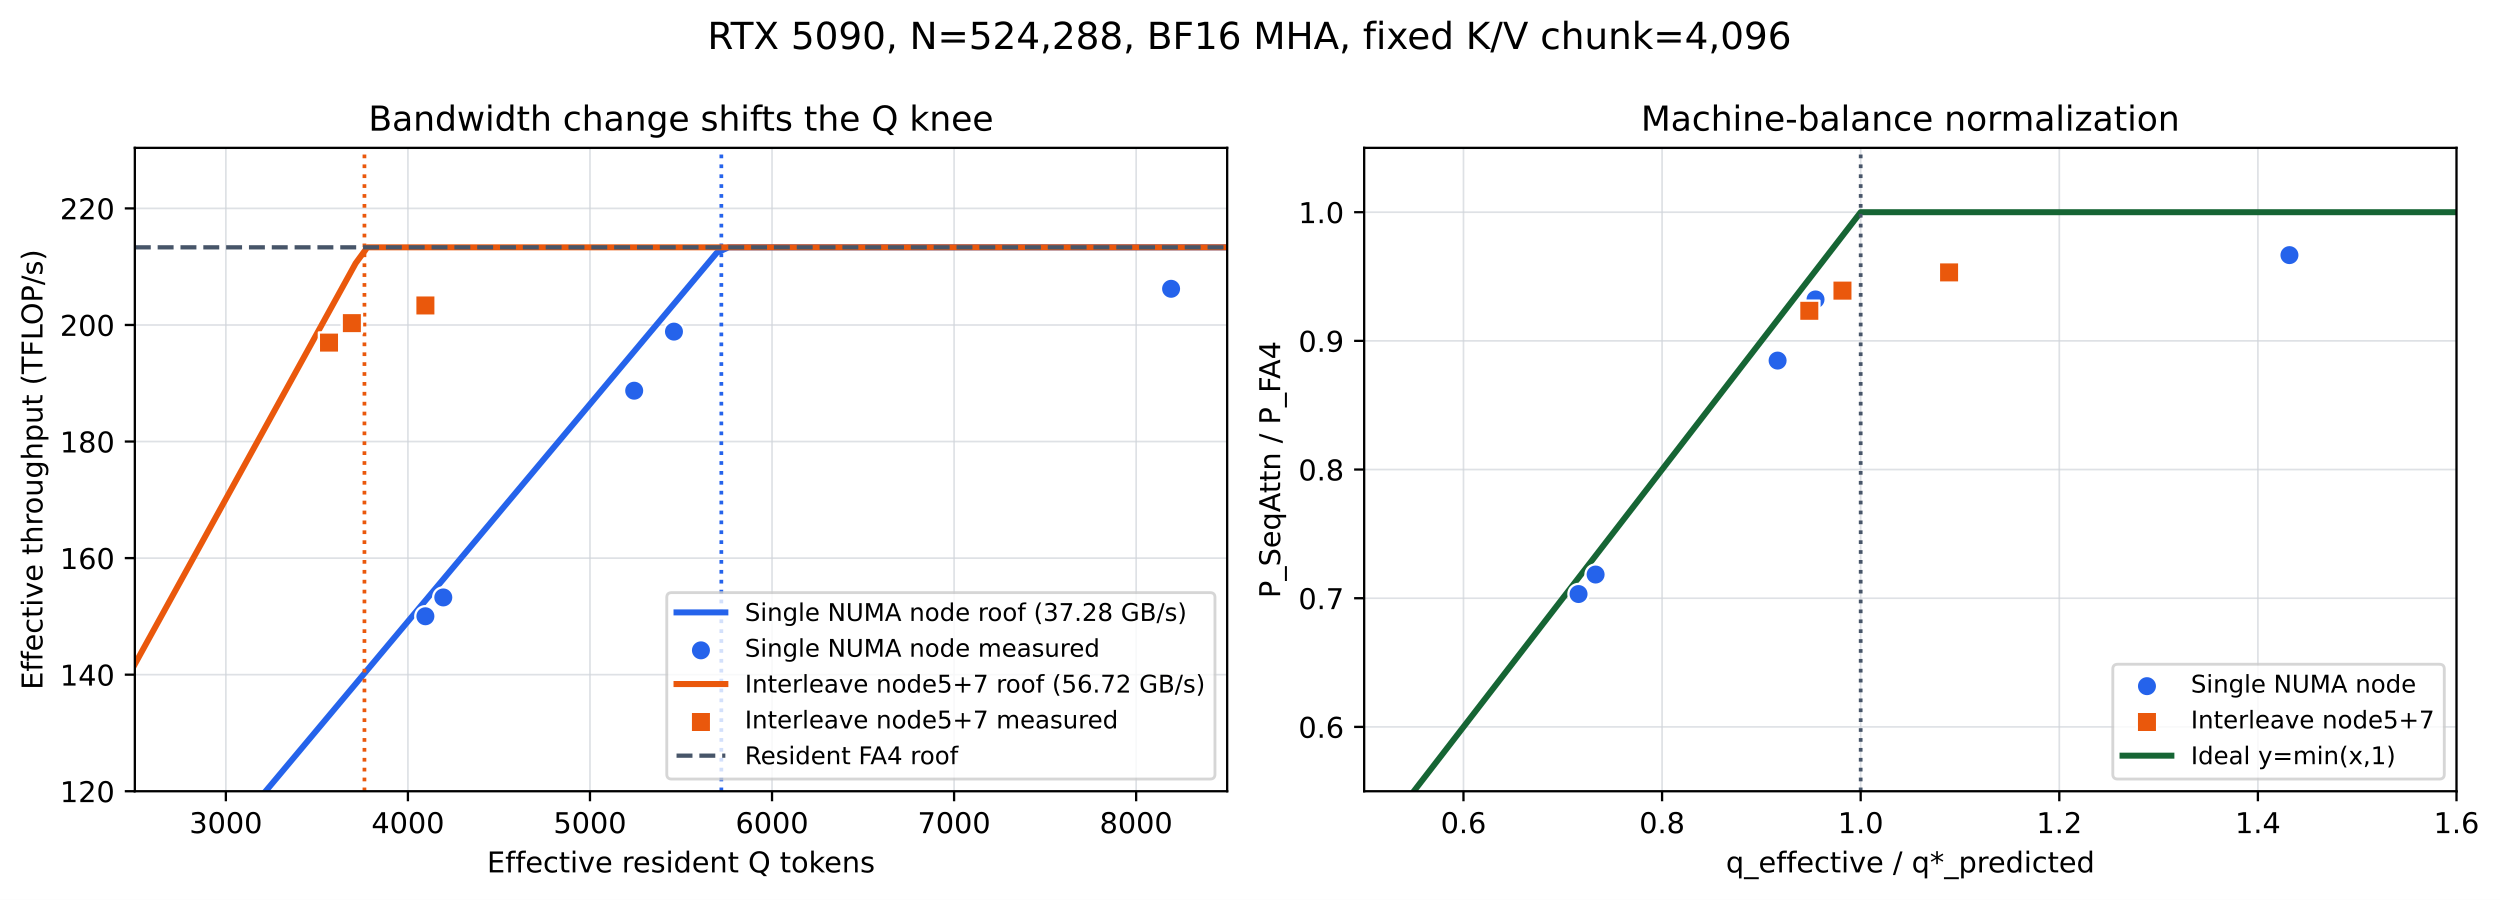
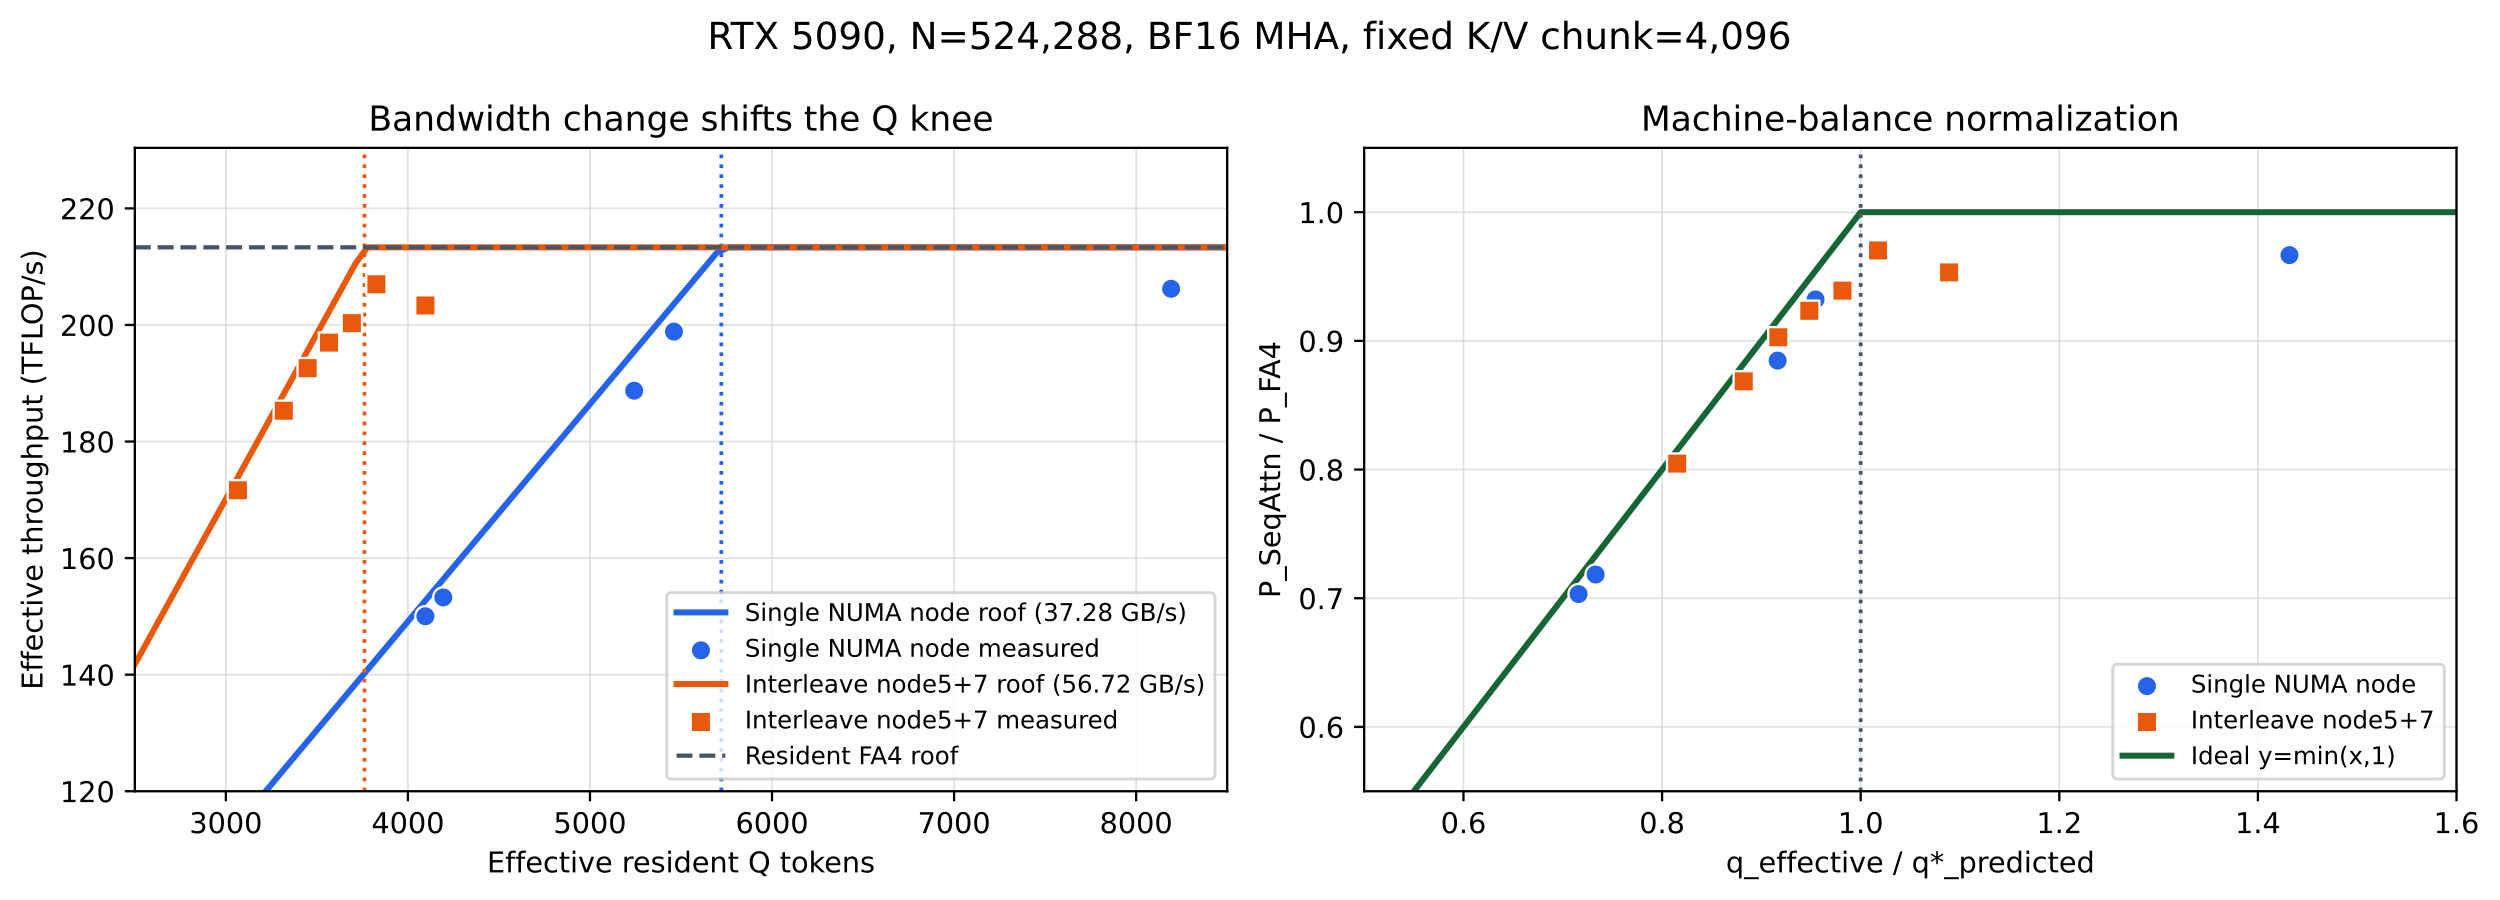
<svg xmlns="http://www.w3.org/2000/svg" xmlns:xlink="http://www.w3.org/1999/xlink" width="870.792pt" height="313.437pt" viewBox="0 0 870.792 313.437" version="1.1">
  <defs>
    <style type="text/css">*{stroke-linejoin: round; stroke-linecap: butt}</style>
  </defs>
  <g id="figure_1">
    <g id="patch_1">
      <path d="M 0 313.437 L 870.792 313.437 L 870.792 -0 L 0 -0 z " style="fill: #ffffff" />
    </g>
    <g id="axes_1">
      <g id="patch_2">
        <path d="M 46.966 275.603 L 427.443 275.603 L 427.443 51.504 L 46.966 51.504 z " style="fill: #ffffff" />
      </g>
      <g id="matplotlib.axis_1">
        <g id="xtick_1">
          <g id="line2d_1">
-             <path d="M 78.672 275.603 L 78.672 51.504 " clip-path="url(#pd5afbc56f9)" style="fill: none; stroke: #d1d5db; stroke-opacity: 0.7; stroke-width: 0.6; stroke-linecap: square" />
+             <path d="M 78.672 275.603 L 78.672 51.504 " clip-path="url(#pc4603f9b77)" style="fill: none; stroke: #d1d5db; stroke-opacity: 0.7; stroke-width: 0.6; stroke-linecap: square" />
          </g>
          <g id="line2d_2">
            <defs>
-               <path id="m9363a20532" d="M 0 0 L 0 3.5 " style="stroke: #000000; stroke-width: 0.8" />
+               <path id="mdfac360afe" d="M 0 0 L 0 3.5 " style="stroke: #000000; stroke-width: 0.8" />
            </defs>
            <g>
-               <use xlink:href="#m9363a20532" x="78.672" y="275.603" style="stroke: #000000; stroke-width: 0.8" />
+               <use xlink:href="#mdfac360afe" x="78.672" y="275.603" style="stroke: #000000; stroke-width: 0.8" />
            </g>
          </g>
          <g id="text_1">
            <text style="font-size: 10px; font-family: 'DejaVu Sans', 'Bitstream Vera Sans', 'Computer Modern Sans Serif', 'Lucida Grande', 'Verdana', 'Geneva', 'Lucid', 'Arial', 'Helvetica', 'Avant Garde', sans-serif; text-anchor: middle" x="78.672" y="290.201" transform="rotate(-0 78.67208 290.2012)">3000</text>
          </g>
        </g>
        <g id="xtick_2">
          <g id="line2d_3">
-             <path d="M 142.085 275.603 L 142.085 51.504 " clip-path="url(#pd5afbc56f9)" style="fill: none; stroke: #d1d5db; stroke-opacity: 0.7; stroke-width: 0.6; stroke-linecap: square" />
+             <path d="M 142.085 275.603 L 142.085 51.504 " clip-path="url(#pc4603f9b77)" style="fill: none; stroke: #d1d5db; stroke-opacity: 0.7; stroke-width: 0.6; stroke-linecap: square" />
          </g>
          <g id="line2d_4">
            <g>
-               <use xlink:href="#m9363a20532" x="142.085" y="275.603" style="stroke: #000000; stroke-width: 0.8" />
+               <use xlink:href="#mdfac360afe" x="142.085" y="275.603" style="stroke: #000000; stroke-width: 0.8" />
            </g>
          </g>
          <g id="text_2">
            <text style="font-size: 10px; font-family: 'DejaVu Sans', 'Bitstream Vera Sans', 'Computer Modern Sans Serif', 'Lucida Grande', 'Verdana', 'Geneva', 'Lucid', 'Arial', 'Helvetica', 'Avant Garde', sans-serif; text-anchor: middle" x="142.085" y="290.201" transform="rotate(-0 142.085 290.2012)">4000</text>
          </g>
        </g>
        <g id="xtick_3">
          <g id="line2d_5">
-             <path d="M 205.498 275.603 L 205.498 51.504 " clip-path="url(#pd5afbc56f9)" style="fill: none; stroke: #d1d5db; stroke-opacity: 0.7; stroke-width: 0.6; stroke-linecap: square" />
+             <path d="M 205.498 275.603 L 205.498 51.504 " clip-path="url(#pc4603f9b77)" style="fill: none; stroke: #d1d5db; stroke-opacity: 0.7; stroke-width: 0.6; stroke-linecap: square" />
          </g>
          <g id="line2d_6">
            <g>
-               <use xlink:href="#m9363a20532" x="205.498" y="275.603" style="stroke: #000000; stroke-width: 0.8" />
+               <use xlink:href="#mdfac360afe" x="205.498" y="275.603" style="stroke: #000000; stroke-width: 0.8" />
            </g>
          </g>
          <g id="text_3">
            <text style="font-size: 10px; font-family: 'DejaVu Sans', 'Bitstream Vera Sans', 'Computer Modern Sans Serif', 'Lucida Grande', 'Verdana', 'Geneva', 'Lucid', 'Arial', 'Helvetica', 'Avant Garde', sans-serif; text-anchor: middle" x="205.498" y="290.201" transform="rotate(-0 205.4979 290.2012)">5000</text>
          </g>
        </g>
        <g id="xtick_4">
          <g id="line2d_7">
-             <path d="M 268.911 275.603 L 268.911 51.504 " clip-path="url(#pd5afbc56f9)" style="fill: none; stroke: #d1d5db; stroke-opacity: 0.7; stroke-width: 0.6; stroke-linecap: square" />
+             <path d="M 268.911 275.603 L 268.911 51.504 " clip-path="url(#pc4603f9b77)" style="fill: none; stroke: #d1d5db; stroke-opacity: 0.7; stroke-width: 0.6; stroke-linecap: square" />
          </g>
          <g id="line2d_8">
            <g>
-               <use xlink:href="#m9363a20532" x="268.911" y="275.603" style="stroke: #000000; stroke-width: 0.8" />
+               <use xlink:href="#mdfac360afe" x="268.911" y="275.603" style="stroke: #000000; stroke-width: 0.8" />
            </g>
          </g>
          <g id="text_4">
            <text style="font-size: 10px; font-family: 'DejaVu Sans', 'Bitstream Vera Sans', 'Computer Modern Sans Serif', 'Lucida Grande', 'Verdana', 'Geneva', 'Lucid', 'Arial', 'Helvetica', 'Avant Garde', sans-serif; text-anchor: middle" x="268.911" y="290.201" transform="rotate(-0 268.9108 290.2012)">6000</text>
          </g>
        </g>
        <g id="xtick_5">
          <g id="line2d_9">
-             <path d="M 332.324 275.603 L 332.324 51.504 " clip-path="url(#pd5afbc56f9)" style="fill: none; stroke: #d1d5db; stroke-opacity: 0.7; stroke-width: 0.6; stroke-linecap: square" />
+             <path d="M 332.324 275.603 L 332.324 51.504 " clip-path="url(#pc4603f9b77)" style="fill: none; stroke: #d1d5db; stroke-opacity: 0.7; stroke-width: 0.6; stroke-linecap: square" />
          </g>
          <g id="line2d_10">
            <g>
-               <use xlink:href="#m9363a20532" x="332.324" y="275.603" style="stroke: #000000; stroke-width: 0.8" />
+               <use xlink:href="#mdfac360afe" x="332.324" y="275.603" style="stroke: #000000; stroke-width: 0.8" />
            </g>
          </g>
          <g id="text_5">
            <text style="font-size: 10px; font-family: 'DejaVu Sans', 'Bitstream Vera Sans', 'Computer Modern Sans Serif', 'Lucida Grande', 'Verdana', 'Geneva', 'Lucid', 'Arial', 'Helvetica', 'Avant Garde', sans-serif; text-anchor: middle" x="332.324" y="290.201" transform="rotate(-0 332.3238 290.2012)">7000</text>
          </g>
        </g>
        <g id="xtick_6">
          <g id="line2d_11">
-             <path d="M 395.737 275.603 L 395.737 51.504 " clip-path="url(#pd5afbc56f9)" style="fill: none; stroke: #d1d5db; stroke-opacity: 0.7; stroke-width: 0.6; stroke-linecap: square" />
+             <path d="M 395.737 275.603 L 395.737 51.504 " clip-path="url(#pc4603f9b77)" style="fill: none; stroke: #d1d5db; stroke-opacity: 0.7; stroke-width: 0.6; stroke-linecap: square" />
          </g>
          <g id="line2d_12">
            <g>
-               <use xlink:href="#m9363a20532" x="395.737" y="275.603" style="stroke: #000000; stroke-width: 0.8" />
+               <use xlink:href="#mdfac360afe" x="395.737" y="275.603" style="stroke: #000000; stroke-width: 0.8" />
            </g>
          </g>
          <g id="text_6">
            <text style="font-size: 10px; font-family: 'DejaVu Sans', 'Bitstream Vera Sans', 'Computer Modern Sans Serif', 'Lucida Grande', 'Verdana', 'Geneva', 'Lucid', 'Arial', 'Helvetica', 'Avant Garde', sans-serif; text-anchor: middle" x="395.737" y="290.201" transform="rotate(-0 395.7367 290.2012)">8000</text>
          </g>
        </g>
        <g id="text_7">
          <text style="font-size: 10px; font-family: 'DejaVu Sans', 'Bitstream Vera Sans', 'Computer Modern Sans Serif', 'Lucida Grande', 'Verdana', 'Geneva', 'Lucid', 'Arial', 'Helvetica', 'Avant Garde', sans-serif; text-anchor: middle" x="237.204" y="303.879" transform="rotate(-0 237.2044 303.8793)">Effective resident Q tokens</text>
        </g>
      </g>
      <g id="matplotlib.axis_2">
        <g id="ytick_1">
          <g id="line2d_13">
-             <path d="M 46.966 275.603 L 427.443 275.603 " clip-path="url(#pd5afbc56f9)" style="fill: none; stroke: #d1d5db; stroke-opacity: 0.7; stroke-width: 0.6; stroke-linecap: square" />
+             <path d="M 46.966 275.603 L 427.443 275.603 " clip-path="url(#pc4603f9b77)" style="fill: none; stroke: #d1d5db; stroke-opacity: 0.7; stroke-width: 0.6; stroke-linecap: square" />
          </g>
          <g id="line2d_14">
            <defs>
-               <path id="m8c96d88df1" d="M 0 0 L -3.5 0 " style="stroke: #000000; stroke-width: 0.8" />
+               <path id="m516307107b" d="M 0 0 L -3.5 0 " style="stroke: #000000; stroke-width: 0.8" />
            </defs>
            <g>
-               <use xlink:href="#m8c96d88df1" x="46.966" y="275.603" style="stroke: #000000; stroke-width: 0.8" />
+               <use xlink:href="#m516307107b" x="46.966" y="275.603" style="stroke: #000000; stroke-width: 0.8" />
            </g>
          </g>
          <g id="text_8">
            <text style="font-size: 10px; font-family: 'DejaVu Sans', 'Bitstream Vera Sans', 'Computer Modern Sans Serif', 'Lucida Grande', 'Verdana', 'Geneva', 'Lucid', 'Arial', 'Helvetica', 'Avant Garde', sans-serif; text-anchor: end" x="39.966" y="279.402" transform="rotate(-0 39.96563 279.402)">120</text>
          </g>
        </g>
        <g id="ytick_2">
          <g id="line2d_15">
-             <path d="M 46.966 235.001 L 427.443 235.001 " clip-path="url(#pd5afbc56f9)" style="fill: none; stroke: #d1d5db; stroke-opacity: 0.7; stroke-width: 0.6; stroke-linecap: square" />
+             <path d="M 46.966 235.001 L 427.443 235.001 " clip-path="url(#pc4603f9b77)" style="fill: none; stroke: #d1d5db; stroke-opacity: 0.7; stroke-width: 0.6; stroke-linecap: square" />
          </g>
          <g id="line2d_16">
            <g>
-               <use xlink:href="#m8c96d88df1" x="46.966" y="235.001" style="stroke: #000000; stroke-width: 0.8" />
+               <use xlink:href="#m516307107b" x="46.966" y="235.001" style="stroke: #000000; stroke-width: 0.8" />
            </g>
          </g>
          <g id="text_9">
            <text style="font-size: 10px; font-family: 'DejaVu Sans', 'Bitstream Vera Sans', 'Computer Modern Sans Serif', 'Lucida Grande', 'Verdana', 'Geneva', 'Lucid', 'Arial', 'Helvetica', 'Avant Garde', sans-serif; text-anchor: end" x="39.966" y="238.8" transform="rotate(-0 39.96563 238.8003)">140</text>
          </g>
        </g>
        <g id="ytick_3">
          <g id="line2d_17">
-             <path d="M 46.966 194.399 L 427.443 194.399 " clip-path="url(#pd5afbc56f9)" style="fill: none; stroke: #d1d5db; stroke-opacity: 0.7; stroke-width: 0.6; stroke-linecap: square" />
+             <path d="M 46.966 194.399 L 427.443 194.399 " clip-path="url(#pc4603f9b77)" style="fill: none; stroke: #d1d5db; stroke-opacity: 0.7; stroke-width: 0.6; stroke-linecap: square" />
          </g>
          <g id="line2d_18">
            <g>
-               <use xlink:href="#m8c96d88df1" x="46.966" y="194.399" style="stroke: #000000; stroke-width: 0.8" />
+               <use xlink:href="#m516307107b" x="46.966" y="194.399" style="stroke: #000000; stroke-width: 0.8" />
            </g>
          </g>
          <g id="text_10">
            <text style="font-size: 10px; font-family: 'DejaVu Sans', 'Bitstream Vera Sans', 'Computer Modern Sans Serif', 'Lucida Grande', 'Verdana', 'Geneva', 'Lucid', 'Arial', 'Helvetica', 'Avant Garde', sans-serif; text-anchor: end" x="39.966" y="198.199" transform="rotate(-0 39.96563 198.1986)">160</text>
          </g>
        </g>
        <g id="ytick_4">
          <g id="line2d_19">
-             <path d="M 46.966 153.798 L 427.443 153.798 " clip-path="url(#pd5afbc56f9)" style="fill: none; stroke: #d1d5db; stroke-opacity: 0.7; stroke-width: 0.6; stroke-linecap: square" />
+             <path d="M 46.966 153.798 L 427.443 153.798 " clip-path="url(#pc4603f9b77)" style="fill: none; stroke: #d1d5db; stroke-opacity: 0.7; stroke-width: 0.6; stroke-linecap: square" />
          </g>
          <g id="line2d_20">
            <g>
-               <use xlink:href="#m8c96d88df1" x="46.966" y="153.798" style="stroke: #000000; stroke-width: 0.8" />
+               <use xlink:href="#m516307107b" x="46.966" y="153.798" style="stroke: #000000; stroke-width: 0.8" />
            </g>
          </g>
          <g id="text_11">
            <text style="font-size: 10px; font-family: 'DejaVu Sans', 'Bitstream Vera Sans', 'Computer Modern Sans Serif', 'Lucida Grande', 'Verdana', 'Geneva', 'Lucid', 'Arial', 'Helvetica', 'Avant Garde', sans-serif; text-anchor: end" x="39.966" y="157.597" transform="rotate(-0 39.96563 157.5969)">180</text>
          </g>
        </g>
        <g id="ytick_5">
          <g id="line2d_21">
-             <path d="M 46.966 113.196 L 427.443 113.196 " clip-path="url(#pd5afbc56f9)" style="fill: none; stroke: #d1d5db; stroke-opacity: 0.7; stroke-width: 0.6; stroke-linecap: square" />
+             <path d="M 46.966 113.196 L 427.443 113.196 " clip-path="url(#pc4603f9b77)" style="fill: none; stroke: #d1d5db; stroke-opacity: 0.7; stroke-width: 0.6; stroke-linecap: square" />
          </g>
          <g id="line2d_22">
            <g>
-               <use xlink:href="#m8c96d88df1" x="46.966" y="113.196" style="stroke: #000000; stroke-width: 0.8" />
+               <use xlink:href="#m516307107b" x="46.966" y="113.196" style="stroke: #000000; stroke-width: 0.8" />
            </g>
          </g>
          <g id="text_12">
            <text style="font-size: 10px; font-family: 'DejaVu Sans', 'Bitstream Vera Sans', 'Computer Modern Sans Serif', 'Lucida Grande', 'Verdana', 'Geneva', 'Lucid', 'Arial', 'Helvetica', 'Avant Garde', sans-serif; text-anchor: end" x="39.966" y="116.995" transform="rotate(-0 39.96563 116.9952)">200</text>
          </g>
        </g>
        <g id="ytick_6">
          <g id="line2d_23">
-             <path d="M 46.966 72.594 L 427.443 72.594 " clip-path="url(#pd5afbc56f9)" style="fill: none; stroke: #d1d5db; stroke-opacity: 0.7; stroke-width: 0.6; stroke-linecap: square" />
+             <path d="M 46.966 72.594 L 427.443 72.594 " clip-path="url(#pc4603f9b77)" style="fill: none; stroke: #d1d5db; stroke-opacity: 0.7; stroke-width: 0.6; stroke-linecap: square" />
          </g>
          <g id="line2d_24">
            <g>
-               <use xlink:href="#m8c96d88df1" x="46.966" y="72.594" style="stroke: #000000; stroke-width: 0.8" />
+               <use xlink:href="#m516307107b" x="46.966" y="72.594" style="stroke: #000000; stroke-width: 0.8" />
            </g>
          </g>
          <g id="text_13">
            <text style="font-size: 10px; font-family: 'DejaVu Sans', 'Bitstream Vera Sans', 'Computer Modern Sans Serif', 'Lucida Grande', 'Verdana', 'Geneva', 'Lucid', 'Arial', 'Helvetica', 'Avant Garde', sans-serif; text-anchor: end" x="39.966" y="76.393" transform="rotate(-0 39.96563 76.39346)">220</text>
          </g>
        </g>
        <g id="text_14">
          <text style="font-size: 10px; font-family: 'DejaVu Sans', 'Bitstream Vera Sans', 'Computer Modern Sans Serif', 'Lucida Grande', 'Verdana', 'Geneva', 'Lucid', 'Arial', 'Helvetica', 'Avant Garde', sans-serif; text-anchor: middle" x="14.798" y="163.553" transform="rotate(-90 14.79844 163.5534)">Effective throughput (TFLOP/s)</text>
        </g>
      </g>
      <g id="line2d_25">
-         <path d="M 59.995 314.437 L 249.697 88.008 L 253.755 86.149 L 432.326 86.149 L 432.326 86.149 " clip-path="url(#pd5afbc56f9)" style="fill: none; stroke: #2563eb; stroke-width: 2.1; stroke-linecap: square" />
+         <path d="M 59.995 314.437 L 249.697 88.008 L 253.755 86.149 L 432.326 86.149 L 432.326 86.149 " clip-path="url(#pc4603f9b77)" style="fill: none; stroke: #2563eb; stroke-width: 2.1; stroke-linecap: square" />
      </g>
      <g id="line2d_26">
-         <path d="M 251.254 275.603 L 251.254 51.504 " clip-path="url(#pd5afbc56f9)" style="fill: none; stroke-dasharray: 1.3,2.145; stroke-dashoffset: 0; stroke: #2563eb; stroke-width: 1.3" />
+         <path d="M 251.254 275.603 L 251.254 51.504 " clip-path="url(#pc4603f9b77)" style="fill: none; stroke-dasharray: 1.3,2.145; stroke-dashoffset: 0; stroke: #2563eb; stroke-width: 1.3" />
      </g>
      <g id="line2d_27">
-         <path d="M 1.212 314.437 L 123.885 91.697 L 127.944 86.149 L 432.326 86.149 L 432.326 86.149 " clip-path="url(#pd5afbc56f9)" style="fill: none; stroke: #ea580c; stroke-width: 2.1; stroke-linecap: square" />
+         <path d="M 1.212 314.437 L 123.885 91.697 L 127.944 86.149 L 432.326 86.149 L 432.326 86.149 " clip-path="url(#pc4603f9b77)" style="fill: none; stroke: #ea580c; stroke-width: 2.1; stroke-linecap: square" />
      </g>
      <g id="line2d_28">
-         <path d="M 126.941 275.603 L 126.941 51.504 " clip-path="url(#pd5afbc56f9)" style="fill: none; stroke-dasharray: 1.3,2.145; stroke-dashoffset: 0; stroke: #ea580c; stroke-width: 1.3" />
+         <path d="M 126.941 275.603 L 126.941 51.504 " clip-path="url(#pc4603f9b77)" style="fill: none; stroke-dasharray: 1.3,2.145; stroke-dashoffset: 0; stroke: #ea580c; stroke-width: 1.3" />
      </g>
      <g id="line2d_29">
-         <path d="M 46.966 86.149 L 427.443 86.149 " clip-path="url(#pd5afbc56f9)" style="fill: none; stroke-dasharray: 5.55,2.4; stroke-dashoffset: 0; stroke: #475569; stroke-width: 1.5" />
+         <path d="M 46.966 86.149 L 427.443 86.149 " clip-path="url(#pc4603f9b77)" style="fill: none; stroke-dasharray: 5.55,2.4; stroke-dashoffset: 0; stroke: #475569; stroke-width: 1.5" />
      </g>
      <g id="patch_3">
        <path d="M 46.966 275.603 L 46.966 51.504 " style="fill: none; stroke: #000000; stroke-width: 0.8; stroke-linejoin: miter; stroke-linecap: square" />
      </g>
      <g id="patch_4">
        <path d="M 427.443 275.603 L 427.443 51.504 " style="fill: none; stroke: #000000; stroke-width: 0.8; stroke-linejoin: miter; stroke-linecap: square" />
      </g>
      <g id="patch_5">
        <path d="M 46.966 275.603 L 427.443 275.603 " style="fill: none; stroke: #000000; stroke-width: 0.8; stroke-linejoin: miter; stroke-linecap: square" />
      </g>
      <g id="patch_6">
        <path d="M 46.966 51.504 L 427.443 51.504 " style="fill: none; stroke: #000000; stroke-width: 0.8; stroke-linejoin: miter; stroke-linecap: square" />
      </g>
      <g id="PathCollection_1">
        <defs>
-           <path id="m8cfb9e0810" d="M 0 3.536 C 0.938 3.536 1.837 3.163 2.5 2.5 C 3.163 1.837 3.536 0.938 3.536 0 C 3.536 -0.938 3.163 -1.837 2.5 -2.5 C 1.837 -3.163 0.938 -3.536 0 -3.536 C -0.938 -3.536 -1.837 -3.163 -2.5 -2.5 C -3.163 -1.837 -3.536 -0.938 -3.536 0 C -3.536 0.938 -3.163 1.837 -2.5 2.5 C -1.837 3.163 -0.938 3.536 0 3.536 z " style="stroke: #ffffff; stroke-width: 0.8" />
+           <path id="mc097db1f50" d="M 0 3.536 C 0.938 3.536 1.837 3.163 2.5 2.5 C 3.163 1.837 3.536 0.938 3.536 0 C 3.536 -0.938 3.163 -1.837 2.5 -2.5 C 1.837 -3.163 0.938 -3.536 0 -3.536 C -0.938 -3.536 -1.837 -3.163 -2.5 -2.5 C -3.163 -1.837 -3.536 -0.938 -3.536 0 C -3.536 0.938 -3.163 1.837 -2.5 2.5 C -1.837 3.163 -0.938 3.536 0 3.536 z " style="stroke: #ffffff; stroke-width: 0.8" />
        </defs>
-         <g clip-path="url(#pd5afbc56f9)">
-           <use xlink:href="#m8cfb9e0810" x="148.173" y="214.658" style="fill: #2563eb; stroke: #ffffff; stroke-width: 0.8" />
-           <use xlink:href="#m8cfb9e0810" x="154.406" y="208.098" style="fill: #2563eb; stroke: #ffffff; stroke-width: 0.8" />
-           <use xlink:href="#m8cfb9e0810" x="220.9" y="136.088" style="fill: #2563eb; stroke: #ffffff; stroke-width: 0.8" />
-           <use xlink:href="#m8cfb9e0810" x="234.752" y="115.508" style="fill: #2563eb; stroke: #ffffff; stroke-width: 0.8" />
-           <use xlink:href="#m8cfb9e0810" x="407.912" y="100.593" style="fill: #2563eb; stroke: #ffffff; stroke-width: 0.8" />
+         <g clip-path="url(#pc4603f9b77)">
+           <use xlink:href="#mc097db1f50" x="148.173" y="214.658" style="fill: #2563eb; stroke: #ffffff; stroke-width: 0.8" />
+           <use xlink:href="#mc097db1f50" x="154.406" y="208.098" style="fill: #2563eb; stroke: #ffffff; stroke-width: 0.8" />
+           <use xlink:href="#mc097db1f50" x="220.9" y="136.088" style="fill: #2563eb; stroke: #ffffff; stroke-width: 0.8" />
+           <use xlink:href="#mc097db1f50" x="234.752" y="115.508" style="fill: #2563eb; stroke: #ffffff; stroke-width: 0.8" />
+           <use xlink:href="#mc097db1f50" x="407.912" y="100.593" style="fill: #2563eb; stroke: #ffffff; stroke-width: 0.8" />
        </g>
      </g>
      <g id="PathCollection_2">
        <defs>
-           <path id="mc9a7c9869c" d="M -3.536 3.536 L 3.536 3.536 L 3.536 -3.536 L -3.536 -3.536 z " style="stroke: #ffffff; stroke-width: 0.8" />
+           <path id="md987004a5d" d="M -3.536 3.536 L 3.536 3.536 L 3.536 -3.536 L -3.536 -3.536 z " style="stroke: #ffffff; stroke-width: 0.8" />
        </defs>
-         <g clip-path="url(#pd5afbc56f9)">
-           <use xlink:href="#mc9a7c9869c" x="114.601" y="119.331" style="fill: #ea580c; stroke: #ffffff; stroke-width: 0.8" />
-           <use xlink:href="#mc9a7c9869c" x="122.565" y="112.546" style="fill: #ea580c; stroke: #ffffff; stroke-width: 0.8" />
-           <use xlink:href="#mc9a7c9869c" x="148.173" y="106.402" style="fill: #ea580c; stroke: #ffffff; stroke-width: 0.8" />
+         <g clip-path="url(#pc4603f9b77)">
+           <use xlink:href="#md987004a5d" x="82.858" y="170.765" style="fill: #ea580c; stroke: #ffffff; stroke-width: 0.8" />
+           <use xlink:href="#md987004a5d" x="98.855" y="143.076" style="fill: #ea580c; stroke: #ffffff; stroke-width: 0.8" />
+           <use xlink:href="#md987004a5d" x="107.161" y="128.239" style="fill: #ea580c; stroke: #ffffff; stroke-width: 0.8" />
+           <use xlink:href="#md987004a5d" x="114.601" y="119.331" style="fill: #ea580c; stroke: #ffffff; stroke-width: 0.8" />
+           <use xlink:href="#md987004a5d" x="122.565" y="112.546" style="fill: #ea580c; stroke: #ffffff; stroke-width: 0.8" />
+           <use xlink:href="#md987004a5d" x="131.109" y="99.018" style="fill: #ea580c; stroke: #ffffff; stroke-width: 0.8" />
+           <use xlink:href="#md987004a5d" x="148.173" y="106.402" style="fill: #ea580c; stroke: #ffffff; stroke-width: 0.8" />
        </g>
      </g>
      <g id="text_15">
        <text style="font-size: 12px; font-family: 'DejaVu Sans', 'Bitstream Vera Sans', 'Computer Modern Sans Serif', 'Lucida Grande', 'Verdana', 'Geneva', 'Lucid', 'Arial', 'Helvetica', 'Avant Garde', sans-serif; text-anchor: middle" x="237.204" y="45.504" transform="rotate(-0 237.2044 45.504)">Bandwidth change shifts the Q knee</text>
      </g>
      <g id="legend_1">
        <g id="patch_7">
          <path d="M 233.949 271.353 L 421.493 271.353 Q 423.193 271.353 423.193 269.653 L 423.193 208.121 Q 423.193 206.421 421.493 206.421 L 233.949 206.421 Q 232.249 206.421 232.249 208.121 L 232.249 269.653 Q 232.249 271.353 233.949 271.353 z " style="fill: #ffffff; opacity: 0.8; stroke: #cccccc; stroke-linejoin: miter" />
        </g>
        <g id="line2d_30">
          <path d="M 235.649 213.304 L 244.149 213.304 L 252.649 213.304 " style="fill: none; stroke: #2563eb; stroke-width: 2.1; stroke-linecap: square" />
        </g>
        <g id="text_16">
          <text style="font-size: 8.5px; font-family: 'DejaVu Sans', 'Bitstream Vera Sans', 'Computer Modern Sans Serif', 'Lucida Grande', 'Verdana', 'Geneva', 'Lucid', 'Arial', 'Helvetica', 'Avant Garde', sans-serif; text-anchor: start" x="259.449" y="216.279" transform="rotate(-0 259.4486 216.2794)">Single NUMA node roof (37.28 GB/s)</text>
        </g>
        <g id="PathCollection_3">
          <g>
-             <use xlink:href="#m8cfb9e0810" x="244.149" y="226.525" style="fill: #2563eb; stroke: #ffffff; stroke-width: 0.8" />
+             <use xlink:href="#mc097db1f50" x="244.149" y="226.525" style="fill: #2563eb; stroke: #ffffff; stroke-width: 0.8" />
          </g>
        </g>
        <g id="text_17">
          <text style="font-size: 8.5px; font-family: 'DejaVu Sans', 'Bitstream Vera Sans', 'Computer Modern Sans Serif', 'Lucida Grande', 'Verdana', 'Geneva', 'Lucid', 'Arial', 'Helvetica', 'Avant Garde', sans-serif; text-anchor: start" x="259.449" y="228.756" transform="rotate(-0 259.4486 228.7558)">Single NUMA node measured</text>
        </g>
        <g id="line2d_31">
          <path d="M 235.649 238.257 L 244.149 238.257 L 252.649 238.257 " style="fill: none; stroke: #ea580c; stroke-width: 2.1; stroke-linecap: square" />
        </g>
        <g id="text_18">
          <text style="font-size: 8.5px; font-family: 'DejaVu Sans', 'Bitstream Vera Sans', 'Computer Modern Sans Serif', 'Lucida Grande', 'Verdana', 'Geneva', 'Lucid', 'Arial', 'Helvetica', 'Avant Garde', sans-serif; text-anchor: start" x="259.449" y="241.232" transform="rotate(-0 259.4486 241.2322)">Interleave node5+7 roof (56.72 GB/s)</text>
        </g>
        <g id="PathCollection_4">
          <g>
-             <use xlink:href="#mc9a7c9869c" x="244.149" y="251.477" style="fill: #ea580c; stroke: #ffffff; stroke-width: 0.8" />
+             <use xlink:href="#md987004a5d" x="244.149" y="251.477" style="fill: #ea580c; stroke: #ffffff; stroke-width: 0.8" />
          </g>
        </g>
        <g id="text_19">
          <text style="font-size: 8.5px; font-family: 'DejaVu Sans', 'Bitstream Vera Sans', 'Computer Modern Sans Serif', 'Lucida Grande', 'Verdana', 'Geneva', 'Lucid', 'Arial', 'Helvetica', 'Avant Garde', sans-serif; text-anchor: start" x="259.449" y="253.709" transform="rotate(-0 259.4486 253.7086)">Interleave node5+7 measured</text>
        </g>
        <g id="line2d_32">
          <path d="M 235.649 263.21 L 244.149 263.21 L 252.649 263.21 " style="fill: none; stroke-dasharray: 5.55,2.4; stroke-dashoffset: 0; stroke: #475569; stroke-width: 1.5" />
        </g>
        <g id="text_20">
          <text style="font-size: 8.5px; font-family: 'DejaVu Sans', 'Bitstream Vera Sans', 'Computer Modern Sans Serif', 'Lucida Grande', 'Verdana', 'Geneva', 'Lucid', 'Arial', 'Helvetica', 'Avant Garde', sans-serif; text-anchor: start" x="259.449" y="266.185" transform="rotate(-0 259.4486 266.185)">Resident FA4 roof</text>
        </g>
      </g>
    </g>
    <g id="axes_2">
      <g id="patch_8">
        <path d="M 475.163 275.603 L 855.641 275.603 L 855.641 51.504 L 475.163 51.504 z " style="fill: #ffffff" />
      </g>
      <g id="matplotlib.axis_3">
        <g id="xtick_7">
          <g id="line2d_33">
-             <path d="M 509.752 275.603 L 509.752 51.504 " clip-path="url(#p9ad7473e69)" style="fill: none; stroke: #d1d5db; stroke-opacity: 0.7; stroke-width: 0.6; stroke-linecap: square" />
+             <path d="M 509.752 275.603 L 509.752 51.504 " clip-path="url(#p6f8328ee0f)" style="fill: none; stroke: #d1d5db; stroke-opacity: 0.7; stroke-width: 0.6; stroke-linecap: square" />
          </g>
          <g id="line2d_34">
            <g>
-               <use xlink:href="#m9363a20532" x="509.752" y="275.603" style="stroke: #000000; stroke-width: 0.8" />
+               <use xlink:href="#mdfac360afe" x="509.752" y="275.603" style="stroke: #000000; stroke-width: 0.8" />
            </g>
          </g>
          <g id="text_21">
            <text style="font-size: 10px; font-family: 'DejaVu Sans', 'Bitstream Vera Sans', 'Computer Modern Sans Serif', 'Lucida Grande', 'Verdana', 'Geneva', 'Lucid', 'Arial', 'Helvetica', 'Avant Garde', sans-serif; text-anchor: middle" x="509.752" y="290.201" transform="rotate(-0 509.752 290.2012)">0.6</text>
          </g>
        </g>
        <g id="xtick_8">
          <g id="line2d_35">
-             <path d="M 578.93 275.603 L 578.93 51.504 " clip-path="url(#p9ad7473e69)" style="fill: none; stroke: #d1d5db; stroke-opacity: 0.7; stroke-width: 0.6; stroke-linecap: square" />
+             <path d="M 578.93 275.603 L 578.93 51.504 " clip-path="url(#p6f8328ee0f)" style="fill: none; stroke: #d1d5db; stroke-opacity: 0.7; stroke-width: 0.6; stroke-linecap: square" />
          </g>
          <g id="line2d_36">
            <g>
-               <use xlink:href="#m9363a20532" x="578.93" y="275.603" style="stroke: #000000; stroke-width: 0.8" />
+               <use xlink:href="#mdfac360afe" x="578.93" y="275.603" style="stroke: #000000; stroke-width: 0.8" />
            </g>
          </g>
          <g id="text_22">
            <text style="font-size: 10px; font-family: 'DejaVu Sans', 'Bitstream Vera Sans', 'Computer Modern Sans Serif', 'Lucida Grande', 'Verdana', 'Geneva', 'Lucid', 'Arial', 'Helvetica', 'Avant Garde', sans-serif; text-anchor: middle" x="578.93" y="290.201" transform="rotate(-0 578.9297 290.2012)">0.8</text>
          </g>
        </g>
        <g id="xtick_9">
          <g id="line2d_37">
-             <path d="M 648.107 275.603 L 648.107 51.504 " clip-path="url(#p9ad7473e69)" style="fill: none; stroke: #d1d5db; stroke-opacity: 0.7; stroke-width: 0.6; stroke-linecap: square" />
+             <path d="M 648.107 275.603 L 648.107 51.504 " clip-path="url(#p6f8328ee0f)" style="fill: none; stroke: #d1d5db; stroke-opacity: 0.7; stroke-width: 0.6; stroke-linecap: square" />
          </g>
          <g id="line2d_38">
            <g>
-               <use xlink:href="#m9363a20532" x="648.107" y="275.603" style="stroke: #000000; stroke-width: 0.8" />
+               <use xlink:href="#mdfac360afe" x="648.107" y="275.603" style="stroke: #000000; stroke-width: 0.8" />
            </g>
          </g>
          <g id="text_23">
            <text style="font-size: 10px; font-family: 'DejaVu Sans', 'Bitstream Vera Sans', 'Computer Modern Sans Serif', 'Lucida Grande', 'Verdana', 'Geneva', 'Lucid', 'Arial', 'Helvetica', 'Avant Garde', sans-serif; text-anchor: middle" x="648.107" y="290.201" transform="rotate(-0 648.1074 290.2012)">1.0</text>
          </g>
        </g>
        <g id="xtick_10">
          <g id="line2d_39">
-             <path d="M 717.285 275.603 L 717.285 51.504 " clip-path="url(#p9ad7473e69)" style="fill: none; stroke: #d1d5db; stroke-opacity: 0.7; stroke-width: 0.6; stroke-linecap: square" />
+             <path d="M 717.285 275.603 L 717.285 51.504 " clip-path="url(#p6f8328ee0f)" style="fill: none; stroke: #d1d5db; stroke-opacity: 0.7; stroke-width: 0.6; stroke-linecap: square" />
          </g>
          <g id="line2d_40">
            <g>
-               <use xlink:href="#m9363a20532" x="717.285" y="275.603" style="stroke: #000000; stroke-width: 0.8" />
+               <use xlink:href="#mdfac360afe" x="717.285" y="275.603" style="stroke: #000000; stroke-width: 0.8" />
            </g>
          </g>
          <g id="text_24">
            <text style="font-size: 10px; font-family: 'DejaVu Sans', 'Bitstream Vera Sans', 'Computer Modern Sans Serif', 'Lucida Grande', 'Verdana', 'Geneva', 'Lucid', 'Arial', 'Helvetica', 'Avant Garde', sans-serif; text-anchor: middle" x="717.285" y="290.201" transform="rotate(-0 717.2852 290.2012)">1.2</text>
          </g>
        </g>
        <g id="xtick_11">
          <g id="line2d_41">
-             <path d="M 786.463 275.603 L 786.463 51.504 " clip-path="url(#p9ad7473e69)" style="fill: none; stroke: #d1d5db; stroke-opacity: 0.7; stroke-width: 0.6; stroke-linecap: square" />
+             <path d="M 786.463 275.603 L 786.463 51.504 " clip-path="url(#p6f8328ee0f)" style="fill: none; stroke: #d1d5db; stroke-opacity: 0.7; stroke-width: 0.6; stroke-linecap: square" />
          </g>
          <g id="line2d_42">
            <g>
-               <use xlink:href="#m9363a20532" x="786.463" y="275.603" style="stroke: #000000; stroke-width: 0.8" />
+               <use xlink:href="#mdfac360afe" x="786.463" y="275.603" style="stroke: #000000; stroke-width: 0.8" />
            </g>
          </g>
          <g id="text_25">
            <text style="font-size: 10px; font-family: 'DejaVu Sans', 'Bitstream Vera Sans', 'Computer Modern Sans Serif', 'Lucida Grande', 'Verdana', 'Geneva', 'Lucid', 'Arial', 'Helvetica', 'Avant Garde', sans-serif; text-anchor: middle" x="786.463" y="290.201" transform="rotate(-0 786.4629 290.2012)">1.4</text>
          </g>
        </g>
        <g id="xtick_12">
          <g id="line2d_43">
-             <path d="M 855.641 275.603 L 855.641 51.504 " clip-path="url(#p9ad7473e69)" style="fill: none; stroke: #d1d5db; stroke-opacity: 0.7; stroke-width: 0.6; stroke-linecap: square" />
+             <path d="M 855.641 275.603 L 855.641 51.504 " clip-path="url(#p6f8328ee0f)" style="fill: none; stroke: #d1d5db; stroke-opacity: 0.7; stroke-width: 0.6; stroke-linecap: square" />
          </g>
          <g id="line2d_44">
            <g>
-               <use xlink:href="#m9363a20532" x="855.641" y="275.603" style="stroke: #000000; stroke-width: 0.8" />
+               <use xlink:href="#mdfac360afe" x="855.641" y="275.603" style="stroke: #000000; stroke-width: 0.8" />
            </g>
          </g>
          <g id="text_26">
            <text style="font-size: 10px; font-family: 'DejaVu Sans', 'Bitstream Vera Sans', 'Computer Modern Sans Serif', 'Lucida Grande', 'Verdana', 'Geneva', 'Lucid', 'Arial', 'Helvetica', 'Avant Garde', sans-serif; text-anchor: middle" x="855.641" y="290.201" transform="rotate(-0 855.6406 290.2012)">1.6</text>
          </g>
        </g>
        <g id="text_27">
          <text style="font-size: 10px; font-family: 'DejaVu Sans', 'Bitstream Vera Sans', 'Computer Modern Sans Serif', 'Lucida Grande', 'Verdana', 'Geneva', 'Lucid', 'Arial', 'Helvetica', 'Avant Garde', sans-serif; text-anchor: middle" x="665.402" y="303.879" transform="rotate(-0 665.4019 303.8793)">q_effective / q*_predicted</text>
        </g>
      </g>
      <g id="matplotlib.axis_4">
        <g id="ytick_7">
          <g id="line2d_45">
-             <path d="M 475.163 253.193 L 855.641 253.193 " clip-path="url(#p9ad7473e69)" style="fill: none; stroke: #d1d5db; stroke-opacity: 0.7; stroke-width: 0.6; stroke-linecap: square" />
+             <path d="M 475.163 253.193 L 855.641 253.193 " clip-path="url(#p6f8328ee0f)" style="fill: none; stroke: #d1d5db; stroke-opacity: 0.7; stroke-width: 0.6; stroke-linecap: square" />
          </g>
          <g id="line2d_46">
            <g>
-               <use xlink:href="#m8c96d88df1" x="475.163" y="253.193" style="stroke: #000000; stroke-width: 0.8" />
+               <use xlink:href="#m516307107b" x="475.163" y="253.193" style="stroke: #000000; stroke-width: 0.8" />
            </g>
          </g>
          <g id="text_28">
            <text style="font-size: 10px; font-family: 'DejaVu Sans', 'Bitstream Vera Sans', 'Computer Modern Sans Serif', 'Lucida Grande', 'Verdana', 'Geneva', 'Lucid', 'Arial', 'Helvetica', 'Avant Garde', sans-serif; text-anchor: end" x="468.163" y="256.992" transform="rotate(-0 468.1631 256.9921)">0.6</text>
          </g>
        </g>
        <g id="ytick_8">
          <g id="line2d_47">
-             <path d="M 475.163 208.373 L 855.641 208.373 " clip-path="url(#p9ad7473e69)" style="fill: none; stroke: #d1d5db; stroke-opacity: 0.7; stroke-width: 0.6; stroke-linecap: square" />
+             <path d="M 475.163 208.373 L 855.641 208.373 " clip-path="url(#p6f8328ee0f)" style="fill: none; stroke: #d1d5db; stroke-opacity: 0.7; stroke-width: 0.6; stroke-linecap: square" />
          </g>
          <g id="line2d_48">
            <g>
-               <use xlink:href="#m8c96d88df1" x="475.163" y="208.373" style="stroke: #000000; stroke-width: 0.8" />
+               <use xlink:href="#m516307107b" x="475.163" y="208.373" style="stroke: #000000; stroke-width: 0.8" />
            </g>
          </g>
          <g id="text_29">
            <text style="font-size: 10px; font-family: 'DejaVu Sans', 'Bitstream Vera Sans', 'Computer Modern Sans Serif', 'Lucida Grande', 'Verdana', 'Geneva', 'Lucid', 'Arial', 'Helvetica', 'Avant Garde', sans-serif; text-anchor: end" x="468.163" y="212.172" transform="rotate(-0 468.1631 212.1723)">0.7</text>
          </g>
        </g>
        <g id="ytick_9">
          <g id="line2d_49">
-             <path d="M 475.163 163.553 L 855.641 163.553 " clip-path="url(#p9ad7473e69)" style="fill: none; stroke: #d1d5db; stroke-opacity: 0.7; stroke-width: 0.6; stroke-linecap: square" />
+             <path d="M 475.163 163.553 L 855.641 163.553 " clip-path="url(#p6f8328ee0f)" style="fill: none; stroke: #d1d5db; stroke-opacity: 0.7; stroke-width: 0.6; stroke-linecap: square" />
          </g>
          <g id="line2d_50">
            <g>
-               <use xlink:href="#m8c96d88df1" x="475.163" y="163.553" style="stroke: #000000; stroke-width: 0.8" />
+               <use xlink:href="#m516307107b" x="475.163" y="163.553" style="stroke: #000000; stroke-width: 0.8" />
            </g>
          </g>
          <g id="text_30">
            <text style="font-size: 10px; font-family: 'DejaVu Sans', 'Bitstream Vera Sans', 'Computer Modern Sans Serif', 'Lucida Grande', 'Verdana', 'Geneva', 'Lucid', 'Arial', 'Helvetica', 'Avant Garde', sans-serif; text-anchor: end" x="468.163" y="167.353" transform="rotate(-0 468.1631 167.3526)">0.8</text>
          </g>
        </g>
        <g id="ytick_10">
          <g id="line2d_51">
-             <path d="M 475.163 118.734 L 855.641 118.734 " clip-path="url(#p9ad7473e69)" style="fill: none; stroke: #d1d5db; stroke-opacity: 0.7; stroke-width: 0.6; stroke-linecap: square" />
+             <path d="M 475.163 118.734 L 855.641 118.734 " clip-path="url(#p6f8328ee0f)" style="fill: none; stroke: #d1d5db; stroke-opacity: 0.7; stroke-width: 0.6; stroke-linecap: square" />
          </g>
          <g id="line2d_52">
            <g>
-               <use xlink:href="#m8c96d88df1" x="475.163" y="118.734" style="stroke: #000000; stroke-width: 0.8" />
+               <use xlink:href="#m516307107b" x="475.163" y="118.734" style="stroke: #000000; stroke-width: 0.8" />
            </g>
          </g>
          <g id="text_31">
            <text style="font-size: 10px; font-family: 'DejaVu Sans', 'Bitstream Vera Sans', 'Computer Modern Sans Serif', 'Lucida Grande', 'Verdana', 'Geneva', 'Lucid', 'Arial', 'Helvetica', 'Avant Garde', sans-serif; text-anchor: end" x="468.163" y="122.533" transform="rotate(-0 468.1631 122.5328)">0.9</text>
          </g>
        </g>
        <g id="ytick_11">
          <g id="line2d_53">
-             <path d="M 475.163 73.914 L 855.641 73.914 " clip-path="url(#p9ad7473e69)" style="fill: none; stroke: #d1d5db; stroke-opacity: 0.7; stroke-width: 0.6; stroke-linecap: square" />
+             <path d="M 475.163 73.914 L 855.641 73.914 " clip-path="url(#p6f8328ee0f)" style="fill: none; stroke: #d1d5db; stroke-opacity: 0.7; stroke-width: 0.6; stroke-linecap: square" />
          </g>
          <g id="line2d_54">
            <g>
-               <use xlink:href="#m8c96d88df1" x="475.163" y="73.914" style="stroke: #000000; stroke-width: 0.8" />
+               <use xlink:href="#m516307107b" x="475.163" y="73.914" style="stroke: #000000; stroke-width: 0.8" />
            </g>
          </g>
          <g id="text_32">
            <text style="font-size: 10px; font-family: 'DejaVu Sans', 'Bitstream Vera Sans', 'Computer Modern Sans Serif', 'Lucida Grande', 'Verdana', 'Geneva', 'Lucid', 'Arial', 'Helvetica', 'Avant Garde', sans-serif; text-anchor: end" x="468.163" y="77.713" transform="rotate(-0 468.1631 77.71309)">1.0</text>
          </g>
        </g>
        <g id="text_33">
          <text style="font-size: 10px; font-family: 'DejaVu Sans', 'Bitstream Vera Sans', 'Computer Modern Sans Serif', 'Lucida Grande', 'Verdana', 'Geneva', 'Lucid', 'Arial', 'Helvetica', 'Avant Garde', sans-serif; text-anchor: middle" x="445.902" y="163.553" transform="rotate(-90 445.9022 163.5534)">P_SeqAttn / P_FA4</text>
        </g>
      </g>
      <g id="line2d_55">
-         <path d="M 462.488 314.437 L 648.107 73.914 L 871.792 73.914 L 871.792 73.914 " clip-path="url(#p9ad7473e69)" style="fill: none; stroke: #166534; stroke-width: 2.1; stroke-linecap: square" />
+         <path d="M 462.488 314.437 L 648.107 73.914 L 871.792 73.914 L 871.792 73.914 " clip-path="url(#p6f8328ee0f)" style="fill: none; stroke: #166534; stroke-width: 2.1; stroke-linecap: square" />
      </g>
      <g id="line2d_56">
-         <path d="M 648.107 275.603 L 648.107 51.504 " clip-path="url(#p9ad7473e69)" style="fill: none; stroke-dasharray: 1.3,2.145; stroke-dashoffset: 0; stroke: #475569; stroke-width: 1.3" />
+         <path d="M 648.107 275.603 L 648.107 51.504 " clip-path="url(#p6f8328ee0f)" style="fill: none; stroke-dasharray: 1.3,2.145; stroke-dashoffset: 0; stroke: #475569; stroke-width: 1.3" />
      </g>
      <g id="patch_9">
        <path d="M 475.163 275.603 L 475.163 51.504 " style="fill: none; stroke: #000000; stroke-width: 0.8; stroke-linejoin: miter; stroke-linecap: square" />
      </g>
      <g id="patch_10">
        <path d="M 855.641 275.603 L 855.641 51.504 " style="fill: none; stroke: #000000; stroke-width: 0.8; stroke-linejoin: miter; stroke-linecap: square" />
      </g>
      <g id="patch_11">
        <path d="M 475.163 275.603 L 855.641 275.603 " style="fill: none; stroke: #000000; stroke-width: 0.8; stroke-linejoin: miter; stroke-linecap: square" />
      </g>
      <g id="patch_12">
        <path d="M 475.163 51.504 L 855.641 51.504 " style="fill: none; stroke: #000000; stroke-width: 0.8; stroke-linejoin: miter; stroke-linecap: square" />
      </g>
      <g id="PathCollection_5">
-         <g clip-path="url(#p9ad7473e69)">
-           <use xlink:href="#m8cfb9e0810" x="549.836" y="206.914" style="fill: #2563eb; stroke: #ffffff; stroke-width: 0.8" />
-           <use xlink:href="#m8cfb9e0810" x="555.779" y="200.124" style="fill: #2563eb; stroke: #ffffff; stroke-width: 0.8" />
-           <use xlink:href="#m8cfb9e0810" x="619.169" y="125.597" style="fill: #2563eb; stroke: #ffffff; stroke-width: 0.8" />
-           <use xlink:href="#m8cfb9e0810" x="632.376" y="104.299" style="fill: #2563eb; stroke: #ffffff; stroke-width: 0.8" />
-           <use xlink:href="#m8cfb9e0810" x="797.454" y="88.862" style="fill: #2563eb; stroke: #ffffff; stroke-width: 0.8" />
+         <g clip-path="url(#p6f8328ee0f)">
+           <use xlink:href="#mc097db1f50" x="549.836" y="206.914" style="fill: #2563eb; stroke: #ffffff; stroke-width: 0.8" />
+           <use xlink:href="#mc097db1f50" x="555.779" y="200.124" style="fill: #2563eb; stroke: #ffffff; stroke-width: 0.8" />
+           <use xlink:href="#mc097db1f50" x="619.169" y="125.597" style="fill: #2563eb; stroke: #ffffff; stroke-width: 0.8" />
+           <use xlink:href="#mc097db1f50" x="632.376" y="104.299" style="fill: #2563eb; stroke: #ffffff; stroke-width: 0.8" />
+           <use xlink:href="#mc097db1f50" x="797.454" y="88.862" style="fill: #2563eb; stroke: #ffffff; stroke-width: 0.8" />
        </g>
      </g>
      <g id="PathCollection_6">
-         <g clip-path="url(#p9ad7473e69)">
-           <use xlink:href="#mc9a7c9869c" x="630.212" y="108.255" style="fill: #ea580c; stroke: #ffffff; stroke-width: 0.8" />
-           <use xlink:href="#mc9a7c9869c" x="641.761" y="101.234" style="fill: #ea580c; stroke: #ffffff; stroke-width: 0.8" />
-           <use xlink:href="#mc9a7c9869c" x="678.898" y="94.874" style="fill: #ea580c; stroke: #ffffff; stroke-width: 0.8" />
+         <g clip-path="url(#p6f8328ee0f)">
+           <use xlink:href="#md987004a5d" x="584.178" y="161.487" style="fill: #ea580c; stroke: #ffffff; stroke-width: 0.8" />
+           <use xlink:href="#md987004a5d" x="607.377" y="132.83" style="fill: #ea580c; stroke: #ffffff; stroke-width: 0.8" />
+           <use xlink:href="#md987004a5d" x="619.423" y="117.475" style="fill: #ea580c; stroke: #ffffff; stroke-width: 0.8" />
+           <use xlink:href="#md987004a5d" x="630.212" y="108.255" style="fill: #ea580c; stroke: #ffffff; stroke-width: 0.8" />
+           <use xlink:href="#md987004a5d" x="641.761" y="101.234" style="fill: #ea580c; stroke: #ffffff; stroke-width: 0.8" />
+           <use xlink:href="#md987004a5d" x="654.153" y="87.232" style="fill: #ea580c; stroke: #ffffff; stroke-width: 0.8" />
+           <use xlink:href="#md987004a5d" x="678.898" y="94.874" style="fill: #ea580c; stroke: #ffffff; stroke-width: 0.8" />
        </g>
      </g>
      <g id="text_34">
        <text style="font-size: 12px; font-family: 'DejaVu Sans', 'Bitstream Vera Sans', 'Computer Modern Sans Serif', 'Lucida Grande', 'Verdana', 'Geneva', 'Lucid', 'Arial', 'Helvetica', 'Avant Garde', sans-serif; text-anchor: middle" x="665.402" y="45.504" transform="rotate(-0 665.4019 45.504)">Machine-balance normalization</text>
      </g>
      <g id="legend_2">
        <g id="patch_13">
          <path d="M 737.623 271.353 L 849.691 271.353 Q 851.391 271.353 851.391 269.653 L 851.391 233.074 Q 851.391 231.374 849.691 231.374 L 737.623 231.374 Q 735.923 231.374 735.923 233.074 L 735.923 269.653 Q 735.923 271.353 737.623 271.353 z " style="fill: #ffffff; opacity: 0.8; stroke: #cccccc; stroke-linejoin: miter" />
        </g>
        <g id="PathCollection_7">
          <g>
-             <use xlink:href="#m8cfb9e0810" x="747.823" y="239.001" style="fill: #2563eb; stroke: #ffffff; stroke-width: 0.8" />
+             <use xlink:href="#mc097db1f50" x="747.823" y="239.001" style="fill: #2563eb; stroke: #ffffff; stroke-width: 0.8" />
          </g>
        </g>
        <g id="text_35">
          <text style="font-size: 8.5px; font-family: 'DejaVu Sans', 'Bitstream Vera Sans', 'Computer Modern Sans Serif', 'Lucida Grande', 'Verdana', 'Geneva', 'Lucid', 'Arial', 'Helvetica', 'Avant Garde', sans-serif; text-anchor: start" x="763.123" y="241.232" transform="rotate(-0 763.1234 241.2322)">Single NUMA node</text>
        </g>
        <g id="PathCollection_8">
          <g>
-             <use xlink:href="#mc9a7c9869c" x="747.823" y="251.477" style="fill: #ea580c; stroke: #ffffff; stroke-width: 0.8" />
+             <use xlink:href="#md987004a5d" x="747.823" y="251.477" style="fill: #ea580c; stroke: #ffffff; stroke-width: 0.8" />
          </g>
        </g>
        <g id="text_36">
          <text style="font-size: 8.5px; font-family: 'DejaVu Sans', 'Bitstream Vera Sans', 'Computer Modern Sans Serif', 'Lucida Grande', 'Verdana', 'Geneva', 'Lucid', 'Arial', 'Helvetica', 'Avant Garde', sans-serif; text-anchor: start" x="763.123" y="253.709" transform="rotate(-0 763.1234 253.7086)">Interleave node5+7</text>
        </g>
        <g id="line2d_57">
          <path d="M 739.323 263.21 L 747.823 263.21 L 756.323 263.21 " style="fill: none; stroke: #166534; stroke-width: 2.1; stroke-linecap: square" />
        </g>
        <g id="text_37">
          <text style="font-size: 8.5px; font-family: 'DejaVu Sans', 'Bitstream Vera Sans', 'Computer Modern Sans Serif', 'Lucida Grande', 'Verdana', 'Geneva', 'Lucid', 'Arial', 'Helvetica', 'Avant Garde', sans-serif; text-anchor: start" x="763.123" y="266.185" transform="rotate(-0 763.1234 266.185)">Ideal y=min(x,1)</text>
        </g>
      </g>
    </g>
    <g id="text_38">
      <text style="font-size: 13px; font-family: 'DejaVu Sans', 'Bitstream Vera Sans', 'Computer Modern Sans Serif', 'Lucida Grande', 'Verdana', 'Geneva', 'Lucid', 'Arial', 'Helvetica', 'Avant Garde', sans-serif; text-anchor: middle" x="435.206" y="17.078" transform="rotate(-0 435.2056 17.07797)">RTX 5090, N=524,288, BF16 MHA, fixed K/V chunk=4,096</text>
    </g>
  </g>
  <defs>
-     <clipPath id="pd5afbc56f9">
+     <clipPath id="pc4603f9b77">
      <rect x="46.966" y="51.504" width="380.478" height="224.099" />
    </clipPath>
-     <clipPath id="p9ad7473e69">
+     <clipPath id="p6f8328ee0f">
      <rect x="475.163" y="51.504" width="380.478" height="224.099" />
    </clipPath>
  </defs>
</svg>
